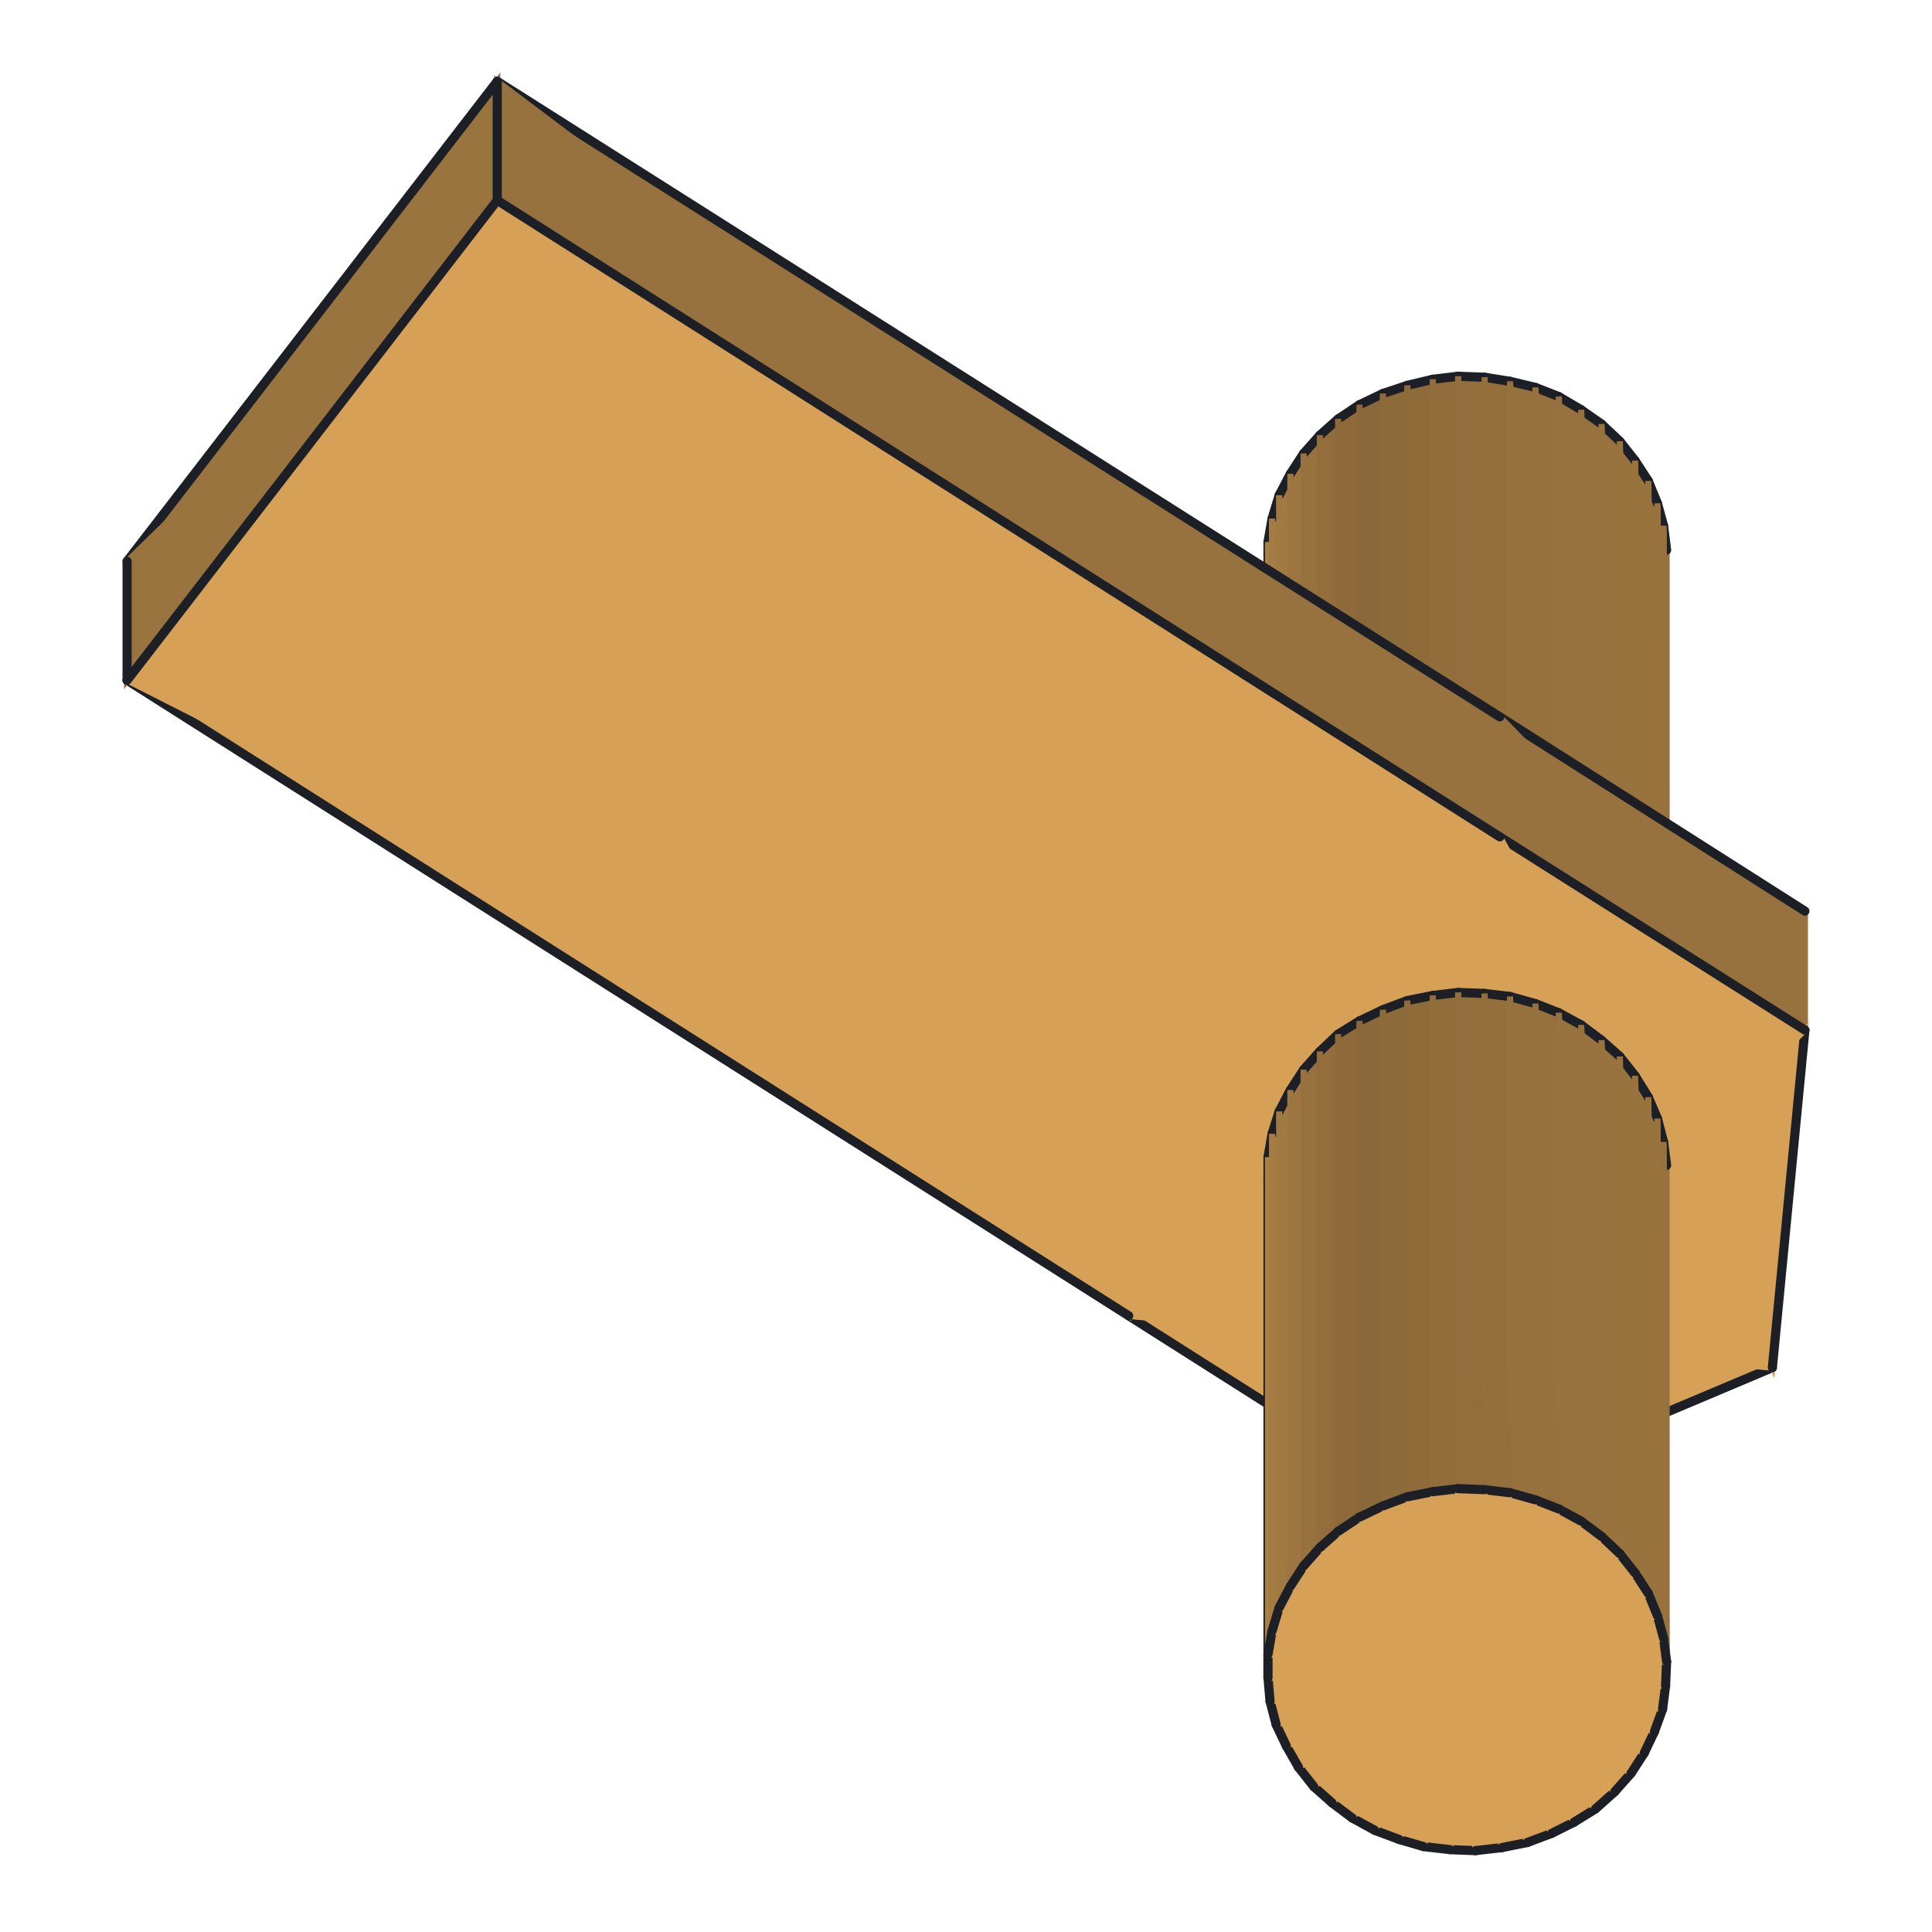
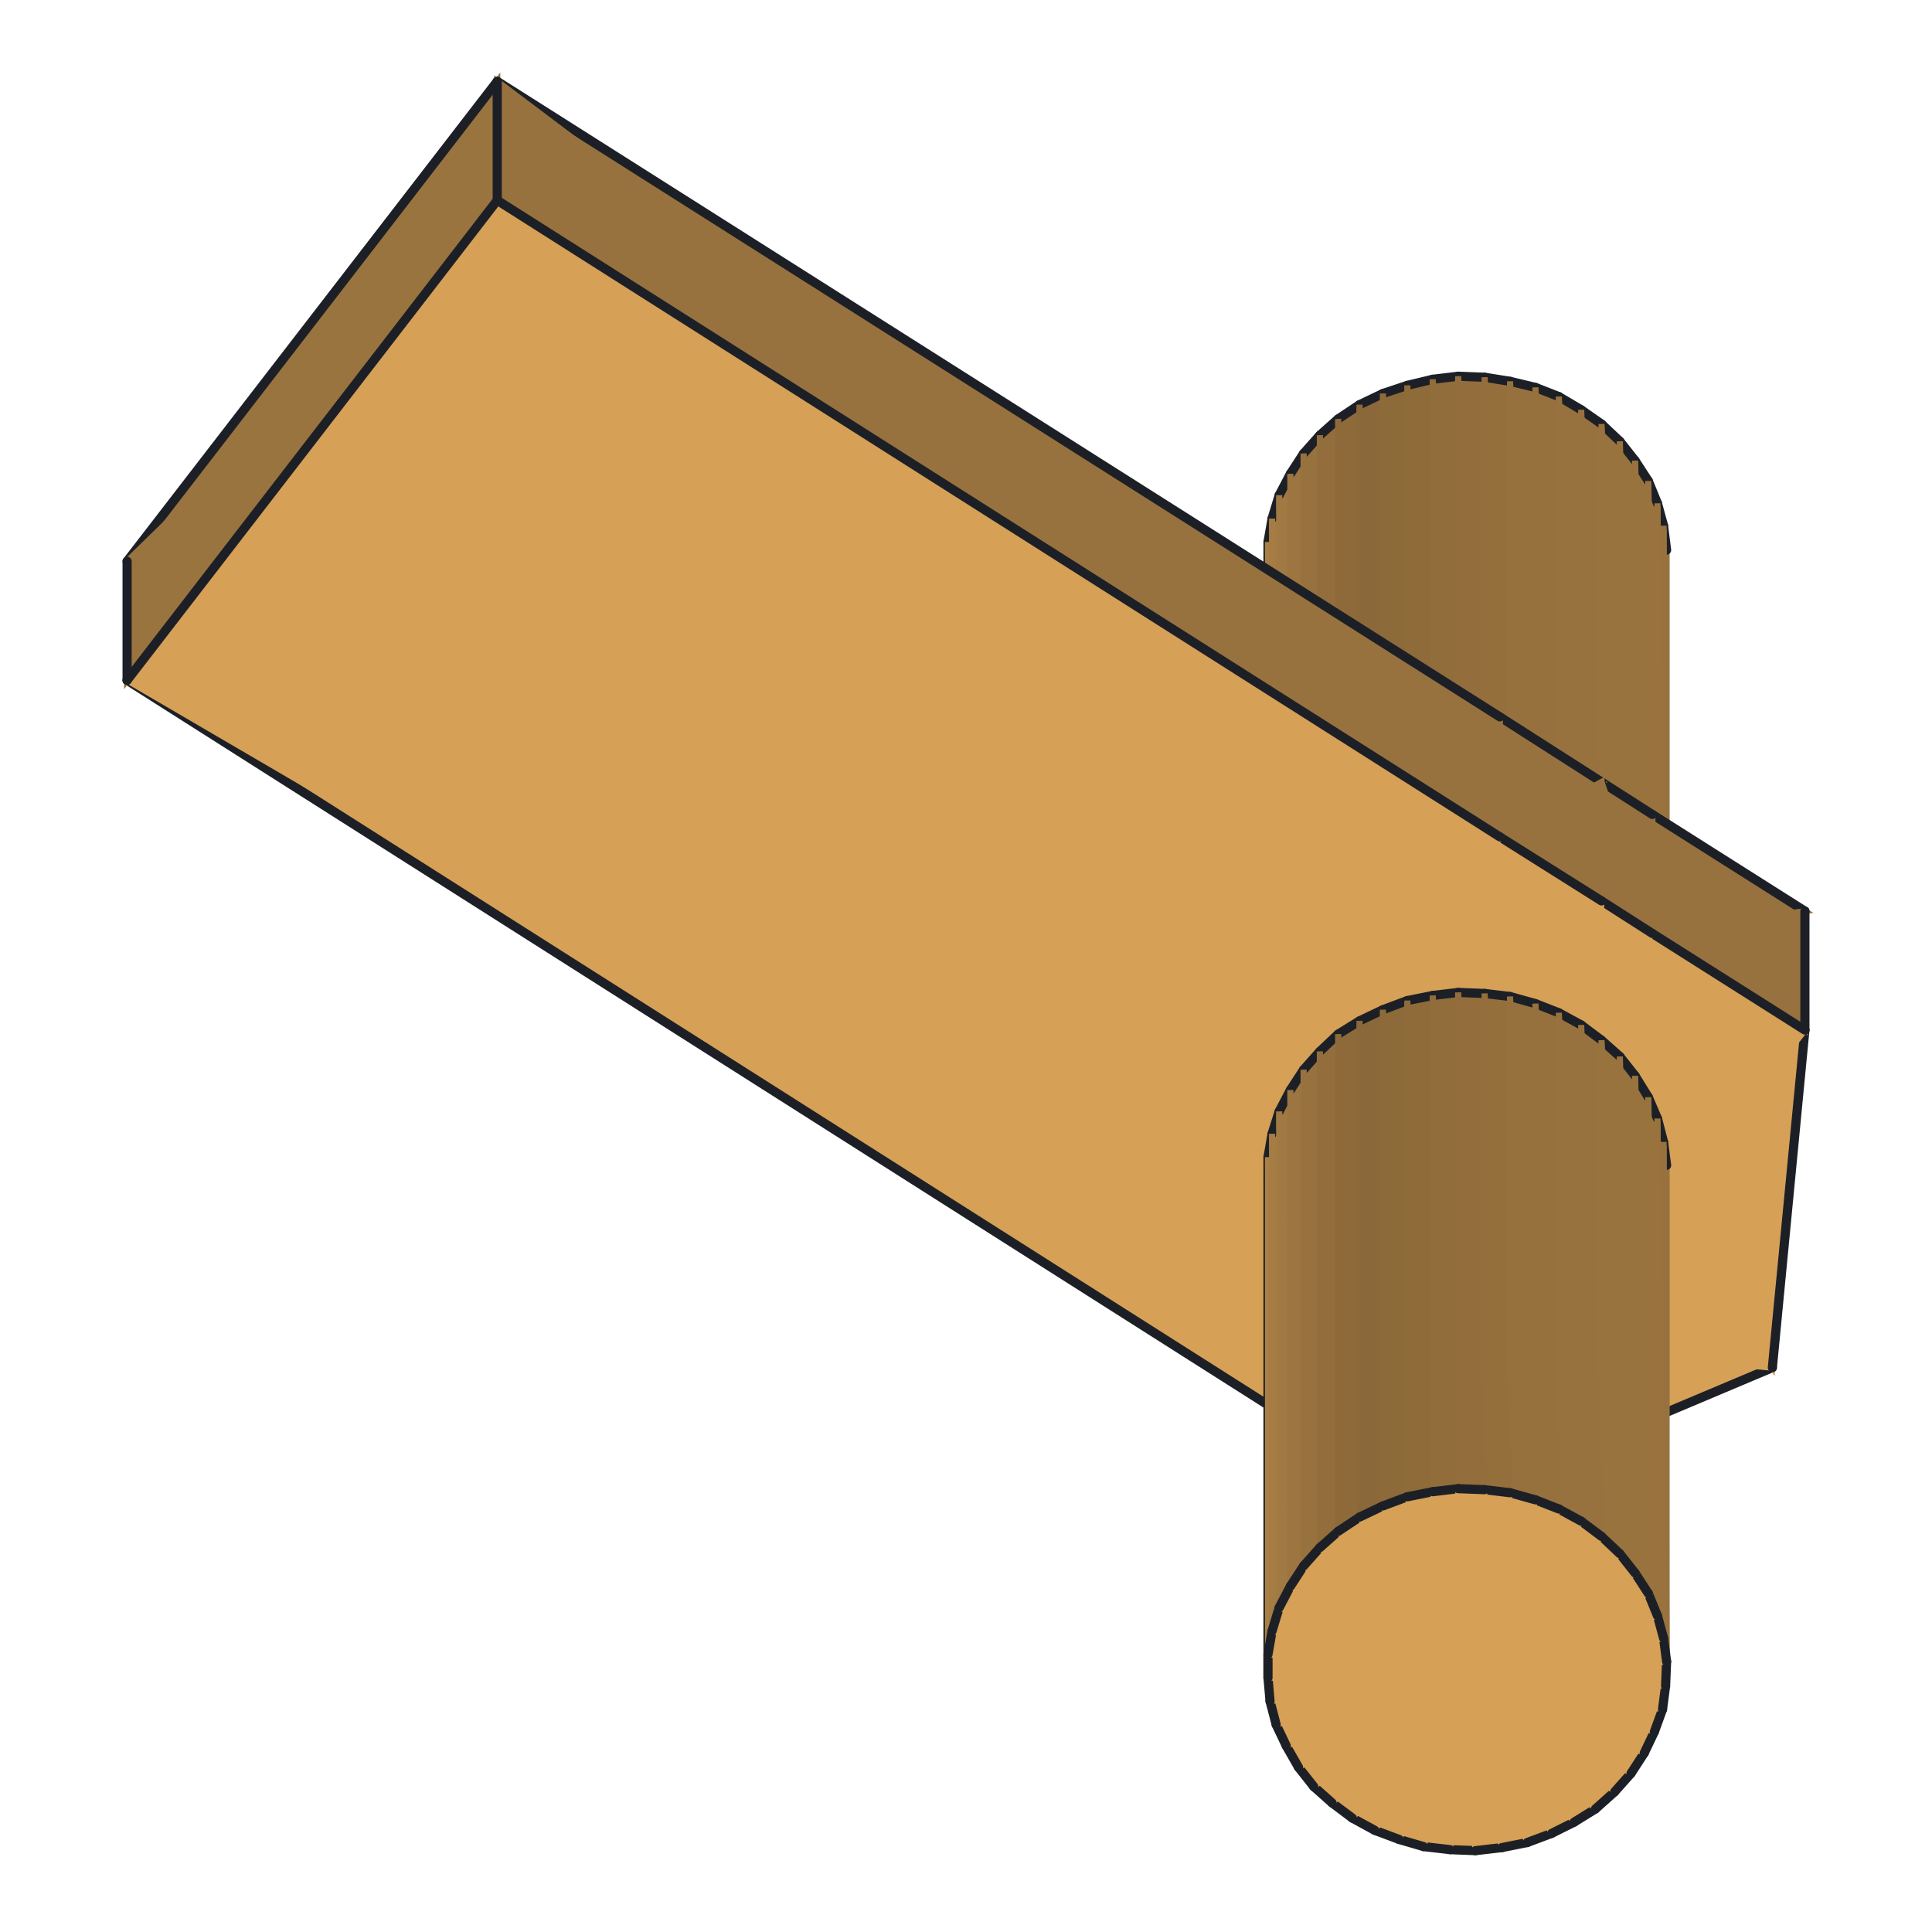
<svg xmlns="http://www.w3.org/2000/svg" viewBox="0 0 190 190" width="190" height="190">
  <polygon points="124.7,55.6 124.7,102.1 124.7,53.3" fill="#ac8146" stroke="#ac8146" stroke-width="0.6" />
  <line x1="124.7" y1="55.6" x2="124.7" y2="53.3" stroke="#1c2026" stroke-width="0.9" stroke-linecap="round" />
  <polygon points="163.9,54.1 163.6,51.7 163.9,102.9" fill="#98723e" stroke="#98723e" stroke-width="0.6" />
  <line x1="163.9" y1="54.1" x2="163.6" y2="51.7" stroke="#1c2026" stroke-width="0.9" stroke-linecap="round" />
  <polygon points="124.7,53.3 125.1,99.8 125.1,51.0" fill="#a97f45" stroke="#a97f45" stroke-width="0.6" />
  <line x1="124.7" y1="53.3" x2="125.1" y2="51.0" stroke="#1c2026" stroke-width="0.9" stroke-linecap="round" />
  <polygon points="163.6,51.7 163.0,49.5 163.6,100.6" fill="#99723e" stroke="#99723e" stroke-width="0.6" />
  <line x1="163.6" y1="51.7" x2="163.0" y2="49.5" stroke="#1c2026" stroke-width="0.9" stroke-linecap="round" />
  <polygon points="125.1,51.0 125.8,97.6 125.8,48.7" fill="#a57c43" stroke="#a57c43" stroke-width="0.6" />
  <line x1="125.1" y1="51.0" x2="125.8" y2="48.7" stroke="#1c2026" stroke-width="0.9" stroke-linecap="round" />
  <polygon points="163.0,49.5 162.1,47.3 163.0,98.3" fill="#99733e" stroke="#99733e" stroke-width="0.6" />
  <line x1="163.0" y1="49.5" x2="162.1" y2="47.3" stroke="#1c2026" stroke-width="0.9" stroke-linecap="round" />
  <polygon points="125.8,48.7 126.9,95.4 126.9,46.6" fill="#a17942" stroke="#a17942" stroke-width="0.6" />
  <line x1="125.8" y1="48.7" x2="126.9" y2="46.6" stroke="#1c2026" stroke-width="0.9" stroke-linecap="round" />
  <polygon points="162.1,47.3 160.8,45.3 162.1,96.1" fill="#99733e" stroke="#99733e" stroke-width="0.6" />
  <line x1="162.1" y1="47.3" x2="160.8" y2="45.3" stroke="#1c2026" stroke-width="0.9" stroke-linecap="round" />
  <polygon points="126.9,46.6 128.2,93.5 128.2,44.6" fill="#9d7540" stroke="#9d7540" stroke-width="0.6" />
  <line x1="126.9" y1="46.6" x2="128.2" y2="44.6" stroke="#1c2026" stroke-width="0.9" stroke-linecap="round" />
  <polygon points="160.8,45.3 159.3,43.4 160.8,94.1" fill="#99733e" stroke="#99733e" stroke-width="0.6" />
  <line x1="160.8" y1="45.3" x2="159.3" y2="43.4" stroke="#1c2026" stroke-width="0.9" stroke-linecap="round" />
  <polygon points="128.2,44.6 129.8,91.6 129.8,42.8" fill="#98723e" stroke="#98723e" stroke-width="0.6" />
  <line x1="128.2" y1="44.6" x2="129.8" y2="42.8" stroke="#1c2026" stroke-width="0.9" stroke-linecap="round" />
  <polygon points="159.3,43.4 157.5,41.7 159.3,92.2" fill="#99733e" stroke="#99733e" stroke-width="0.6" />
  <line x1="159.3" y1="43.4" x2="157.5" y2="41.7" stroke="#1c2026" stroke-width="0.9" stroke-linecap="round" />
  <polygon points="129.8,42.8 131.6,90.0 131.6,41.2" fill="#936e3c" stroke="#936e3c" stroke-width="0.6" />
  <line x1="129.8" y1="42.8" x2="131.6" y2="41.2" stroke="#1c2026" stroke-width="0.9" stroke-linecap="round" />
  <polygon points="157.5,41.7 155.5,40.3 157.5,90.5" fill="#98723e" stroke="#98723e" stroke-width="0.6" />
  <line x1="157.5" y1="41.7" x2="155.5" y2="40.3" stroke="#1c2026" stroke-width="0.9" stroke-linecap="round" />
  <polygon points="133.7,39.8 131.6,41.2 133.7,88.7" fill="#8e6a3a" stroke="#8e6a3a" stroke-width="0.6" />
  <line x1="131.6" y1="41.2" x2="133.7" y2="39.8" stroke="#1c2026" stroke-width="0.9" stroke-linecap="round" />
  <polygon points="155.5,40.3 153.3,39.0 155.5,89.1" fill="#98723e" stroke="#98723e" stroke-width="0.6" />
  <line x1="155.5" y1="40.3" x2="153.3" y2="39.0" stroke="#1c2026" stroke-width="0.9" stroke-linecap="round" />
  <polygon points="133.7,39.8 136.0,87.5 136.0,38.7" fill="#8b6839" stroke="#8b6839" stroke-width="0.6" />
  <line x1="133.7" y1="39.8" x2="136.0" y2="38.7" stroke="#1c2026" stroke-width="0.9" stroke-linecap="round" />
  <polygon points="153.3,39.0 151.0,38.1 153.3,87.9" fill="#97713d" stroke="#97713d" stroke-width="0.6" />
  <line x1="153.3" y1="39.0" x2="151.0" y2="38.1" stroke="#1c2026" stroke-width="0.9" stroke-linecap="round" />
  <polygon points="136.0,38.7 138.4,86.7 138.4,37.9" fill="#8d6a3a" stroke="#8d6a3a" stroke-width="0.6" />
  <line x1="136.0" y1="38.7" x2="138.4" y2="37.9" stroke="#1c2026" stroke-width="0.9" stroke-linecap="round" />
  <polygon points="151.0,38.1 148.5,37.5 151.0,86.9" fill="#96703d" stroke="#96703d" stroke-width="0.6" />
  <line x1="151.0" y1="38.1" x2="148.5" y2="37.5" stroke="#1c2026" stroke-width="0.9" stroke-linecap="round" />
  <polygon points="138.4,37.9 140.9,86.1 140.9,37.3" fill="#8f6b3a" stroke="#8f6b3a" stroke-width="0.6" />
  <line x1="138.4" y1="37.9" x2="140.9" y2="37.3" stroke="#1c2026" stroke-width="0.9" stroke-linecap="round" />
  <polygon points="148.5,37.5 146.0,37.1 148.5,86.3" fill="#946f3c" stroke="#946f3c" stroke-width="0.6" />
  <line x1="146.0" y1="37.1" x2="148.5" y2="37.5" stroke="#1c2026" stroke-width="0.9" stroke-linecap="round" />
  <polygon points="143.4,37.0 140.9,37.3 143.4,85.9" fill="#916d3b" stroke="#916d3b" stroke-width="0.6" />
  <line x1="140.9" y1="37.3" x2="143.4" y2="37.0" stroke="#1c2026" stroke-width="0.9" stroke-linecap="round" />
  <polygon points="143.4,37.0 146.0,85.9 146.0,37.1" fill="#936e3c" stroke="#936e3c" stroke-width="0.6" />
  <line x1="143.4" y1="37.0" x2="146.0" y2="37.1" stroke="#1c2026" stroke-width="0.9" stroke-linecap="round" />
  <polygon points="124.7,55.6 124.7,104.4 124.7,102.1" fill="#ac8146" stroke="#ac8146" stroke-width="0.6" />
  <line x1="124.7" y1="55.6" x2="124.7" y2="104.4" stroke="#1c2026" stroke-width="0.9" stroke-linecap="round" />
  <polygon points="124.7,53.3 124.7,102.1 125.1,99.8" fill="#a97f45" stroke="#a97f45" stroke-width="0.6" />
  <polygon points="163.6,51.7 163.6,100.6 163.9,102.9" fill="#98723e" stroke="#98723e" stroke-width="0.6" />
  <polygon points="125.1,51.0 125.1,99.8 125.8,97.6" fill="#a57c43" stroke="#a57c43" stroke-width="0.6" />
  <polygon points="163.0,49.5 163.0,98.3 163.6,100.6" fill="#99723e" stroke="#99723e" stroke-width="0.6" />
  <polygon points="125.8,48.7 125.8,97.6 126.9,95.4" fill="#a17942" stroke="#a17942" stroke-width="0.6" />
  <polygon points="163.0,98.3 162.1,47.3 162.1,96.1" fill="#99733e" stroke="#99733e" stroke-width="0.6" />
  <polygon points="126.9,46.6 126.9,95.4 128.2,93.5" fill="#9d7540" stroke="#9d7540" stroke-width="0.6" />
  <polygon points="160.8,45.3 160.8,94.1 162.1,96.1" fill="#99733e" stroke="#99733e" stroke-width="0.6" />
  <polygon points="128.2,44.6 128.2,93.5 129.8,91.6" fill="#98723e" stroke="#98723e" stroke-width="0.6" />
  <polygon points="159.3,43.4 159.3,92.2 160.8,94.1" fill="#99733e" stroke="#99733e" stroke-width="0.6" />
  <polygon points="129.8,42.8 129.8,91.6 131.6,90.0" fill="#936e3c" stroke="#936e3c" stroke-width="0.6" />
  <polygon points="157.5,41.7 157.5,90.5 159.3,92.2" fill="#99733e" stroke="#99733e" stroke-width="0.6" />
  <polygon points="131.6,41.2 131.6,90.0 133.7,88.7" fill="#8e6a3a" stroke="#8e6a3a" stroke-width="0.6" />
  <polygon points="157.5,90.5 155.5,40.3 155.5,89.1" fill="#98723e" stroke="#98723e" stroke-width="0.6" />
  <polygon points="133.7,39.8 133.7,88.7 136.0,87.5" fill="#8b6839" stroke="#8b6839" stroke-width="0.6" />
  <polygon points="153.3,39.0 153.3,87.9 155.5,89.1" fill="#98723e" stroke="#98723e" stroke-width="0.6" />
  <polygon points="136.0,38.7 136.0,87.5 138.4,86.7" fill="#8d6a3a" stroke="#8d6a3a" stroke-width="0.6" />
  <polygon points="151.0,38.1 151.0,86.9 153.3,87.9" fill="#97713d" stroke="#97713d" stroke-width="0.6" />
  <polygon points="138.4,37.9 138.4,86.7 140.9,86.1" fill="#8f6b3a" stroke="#8f6b3a" stroke-width="0.6" />
  <polygon points="148.5,37.5 148.5,86.3 151.0,86.9" fill="#96703d" stroke="#96703d" stroke-width="0.6" />
  <polygon points="140.9,37.3 140.9,86.1 143.4,85.9" fill="#916d3b" stroke="#916d3b" stroke-width="0.6" />
  <polygon points="146.0,37.1 146.0,85.9 148.5,86.3" fill="#946f3c" stroke="#946f3c" stroke-width="0.6" />
  <polygon points="143.4,37.0 143.4,85.9 146.0,85.9" fill="#936e3c" stroke="#936e3c" stroke-width="0.6" />
+   <polygon points="141.1,148.5 137.6,132.1 126.0,139.0" fill="#d6a057" stroke="#d6a057" stroke-width="0.6" />
+   <line x1="141.1" y1="148.5" x2="126.0" y2="139.0" stroke="#1c2026" stroke-width="0.9" stroke-linecap="round" />
  <polygon points="141.1,148.5 174.3,134.5 150.2,132.4" fill="#d6a057" stroke="#d6a057" stroke-width="0.6" />
  <line x1="141.1" y1="148.5" x2="174.3" y2="134.5" stroke="#1c2026" stroke-width="0.9" stroke-linecap="round" />
  <polygon points="141.1,148.5 145.1,133.2 142.6,133.1" fill="#d6a057" stroke="#d6a057" stroke-width="0.6" />
  <polygon points="141.1,148.5 147.7,132.9 145.1,133.2" fill="#d6a057" stroke="#d6a057" stroke-width="0.6" />
  <polygon points="141.1,148.5 142.6,133.1 140.0,132.8" fill="#d6a057" stroke="#d6a057" stroke-width="0.6" />
  <polygon points="141.1,148.5 150.2,132.4 147.7,132.9" fill="#d6a057" stroke="#d6a057" stroke-width="0.6" />
  <polygon points="141.1,148.5 140.0,132.8 137.6,132.1" fill="#d6a057" stroke="#d6a057" stroke-width="0.6" />
-   <polygon points="141.1,148.5 137.6,132.1 111.0,129.4" fill="#d6a057" stroke="#d6a057" stroke-width="0.6" />
-   <line x1="141.1" y1="148.5" x2="111.0" y2="129.4" stroke="#1c2026" stroke-width="0.9" stroke-linecap="round" />
+   <polygon points="137.6,132.1 135.2,131.2 126.0,139.0" fill="#d6a057" stroke="#d6a057" stroke-width="0.6" />
+   <polygon points="135.2,131.2 133.0,130.0 126.0,139.0" fill="#d6a057" stroke="#d6a057" stroke-width="0.6" />
+   <polygon points="126.0,139.0 133.0,130.0 120.0,129.7" fill="#d6a057" stroke="#d6a057" stroke-width="0.6" />
  <polygon points="174.3,134.5 152.6,131.5 150.2,132.4" fill="#d6a057" stroke="#d6a057" stroke-width="0.6" />
  <polygon points="174.3,134.5 154.8,130.4 152.6,131.5" fill="#d6a057" stroke="#d6a057" stroke-width="0.6" />
  <polygon points="174.3,134.5 156.9,129.0 154.8,130.4" fill="#d6a057" stroke="#d6a057" stroke-width="0.6" />
-   <polygon points="137.6,132.1 135.2,131.2 111.0,129.4" fill="#d6a057" stroke="#d6a057" stroke-width="0.6" />
-   <polygon points="177.5,89.6 147.5,70.5 177.5,101.3" fill="#98723e" stroke="#98723e" stroke-width="0.6" />
-   <line x1="177.5" y1="89.6" x2="147.5" y2="70.5" stroke="#1c2026" stroke-width="0.9" stroke-linecap="round" />
+   <polygon points="177.5,89.6 162.5,80.1 162.5,91.8" fill="#98723e" stroke="#98723e" stroke-width="0.6" />
+   <line x1="177.5" y1="89.6" x2="162.5" y2="80.1" stroke="#1c2026" stroke-width="0.9" stroke-linecap="round" />
  <polygon points="174.3,134.5 158.8,127.4 156.9,129.0" fill="#d6a057" stroke="#d6a057" stroke-width="0.6" />
-   <polygon points="135.2,131.2 133.0,130.0 120.0,129.7" fill="#d6a057" stroke="#d6a057" stroke-width="0.6" />
-   <polygon points="135.2,131.2 120.0,129.7 111.0,129.4" fill="#d6a057" stroke="#d6a057" stroke-width="0.6" />
  <polygon points="120.0,129.7 133.0,130.0 131.0,128.5" fill="#d6a057" stroke="#d6a057" stroke-width="0.6" />
  <polygon points="174.3,134.5 160.4,125.6 158.8,127.4" fill="#d6a057" stroke="#d6a057" stroke-width="0.6" />
  <polygon points="120.0,129.7 131.0,128.5 129.2,126.8" fill="#d6a057" stroke="#d6a057" stroke-width="0.6" />
  <polygon points="174.3,134.5 161.7,123.6 160.4,125.6" fill="#d6a057" stroke="#d6a057" stroke-width="0.6" />
  <polygon points="120.0,129.7 129.2,126.8 127.7,124.9" fill="#d6a057" stroke="#d6a057" stroke-width="0.6" />
+   <polygon points="162.5,80.1 157.5,76.9 162.5,91.8" fill="#98723e" stroke="#98723e" stroke-width="0.6" />
+   <line x1="162.5" y1="80.1" x2="157.5" y2="76.9" stroke="#1c2026" stroke-width="0.9" stroke-linecap="round" />
  <polygon points="174.3,134.5 162.7,121.5 161.7,123.6" fill="#d6a057" stroke="#d6a057" stroke-width="0.6" />
-   <polygon points="111.0,129.4 120.0,129.7 112.2,117.5" fill="#d6a057" stroke="#d6a057" stroke-width="0.6" />
  <polygon points="174.3,134.5 163.5,119.2 162.7,121.5" fill="#d6a057" stroke="#d6a057" stroke-width="0.6" />
-   <polygon points="120.0,129.7 127.7,124.9 112.2,117.5" fill="#d6a057" stroke="#d6a057" stroke-width="0.6" />
-   <polygon points="174.3,134.5 163.8,116.9 163.5,119.2" fill="#d6a057" stroke="#d6a057" stroke-width="0.6" />
-   <polygon points="174.3,134.5 163.9,114.6 163.8,116.9" fill="#d6a057" stroke="#d6a057" stroke-width="0.6" />
-   <polygon points="112.2,117.5 127.7,124.9 126.5,122.9" fill="#d6a057" stroke="#d6a057" stroke-width="0.6" />
-   <polygon points="112.2,117.5 126.5,122.9 125.5,120.7" fill="#d6a057" stroke="#d6a057" stroke-width="0.6" />
-   <polygon points="125.5,120.7 124.9,118.5 112.2,117.5" fill="#d6a057" stroke="#d6a057" stroke-width="0.6" />
-   <polygon points="124.9,118.5 124.7,116.2 112.2,117.5" fill="#d6a057" stroke="#d6a057" stroke-width="0.6" />
-   <polygon points="174.3,134.5 177.5,101.3 163.9,114.6" fill="#d6a057" stroke="#d6a057" stroke-width="0.6" />
+   <polygon points="147.5,70.5 147.5,82.3 157.5,76.9" fill="#98723e" stroke="#98723e" stroke-width="0.6" />
+   <line x1="157.5" y1="76.9" x2="147.5" y2="70.5" stroke="#1c2026" stroke-width="0.9" stroke-linecap="round" />
+   <polygon points="174.3,134.5 177.5,101.3 163.5,119.2" fill="#d6a057" stroke="#d6a057" stroke-width="0.6" />
  <line x1="174.3" y1="134.5" x2="177.5" y2="101.3" stroke="#1c2026" stroke-width="0.9" stroke-linecap="round" />
-   <polygon points="124.7,116.2 124.7,113.8 112.2,117.5" fill="#d6a057" stroke="#d6a057" stroke-width="0.6" />
+   <polygon points="177.5,89.6 162.5,91.8 177.5,101.3" fill="#98723e" stroke="#98723e" stroke-width="0.6" />
+   <line x1="177.5" y1="89.6" x2="177.5" y2="101.3" stroke="#1c2026" stroke-width="0.9" stroke-linecap="round" />
+   <polygon points="163.5,119.2 177.5,101.3 163.8,116.9" fill="#d6a057" stroke="#d6a057" stroke-width="0.6" />
+   <polygon points="12.5,66.9 126.0,139.0 120.0,129.7" fill="#d6a057" stroke="#d6a057" stroke-width="0.6" />
+   <line x1="126.0" y1="139.0" x2="12.5" y2="66.9" stroke="#1c2026" stroke-width="0.9" stroke-linecap="round" />
+   <polygon points="163.8,116.9 177.5,101.3 163.9,114.6" fill="#d6a057" stroke="#d6a057" stroke-width="0.6" />
  <polygon points="163.9,114.6 177.5,101.3 163.6,112.3" fill="#d6a057" stroke="#d6a057" stroke-width="0.6" />
  <polygon points="163.6,112.3 177.5,101.3 163.0,110.0" fill="#d6a057" stroke="#d6a057" stroke-width="0.6" />
-   <polygon points="177.5,101.3 147.5,70.5 147.5,82.3" fill="#98723e" stroke="#98723e" stroke-width="0.6" />
+   <polygon points="162.5,91.8 157.5,76.9 157.5,88.6" fill="#98723e" stroke="#98723e" stroke-width="0.6" />
  <polygon points="163.0,110.0 177.5,101.3 162.1,107.9" fill="#d6a057" stroke="#d6a057" stroke-width="0.6" />
-   <polygon points="162.1,107.9 177.5,101.3 160.8,105.8" fill="#d6a057" stroke="#d6a057" stroke-width="0.6" />
-   <polygon points="12.5,66.9 111.0,129.4 112.2,117.5" fill="#d6a057" stroke="#d6a057" stroke-width="0.6" />
-   <line x1="111.0" y1="129.4" x2="12.5" y2="66.9" stroke="#1c2026" stroke-width="0.9" stroke-linecap="round" />
-   <polygon points="160.8,105.8 177.5,101.3 159.3,103.9" fill="#d6a057" stroke="#d6a057" stroke-width="0.6" />
-   <polygon points="159.3,103.9 177.5,101.3 157.5,102.3" fill="#d6a057" stroke="#d6a057" stroke-width="0.6" />
-   <polygon points="157.5,102.3 177.5,101.3 155.5,100.8" fill="#d6a057" stroke="#d6a057" stroke-width="0.6" />
+   <polygon points="177.5,101.3 160.8,105.8 162.1,107.9" fill="#d6a057" stroke="#d6a057" stroke-width="0.6" />
+   <polygon points="147.5,82.3 157.5,88.6 157.5,76.9" fill="#98723e" stroke="#98723e" stroke-width="0.6" />
+   <polygon points="177.5,101.3 159.3,103.9 160.8,105.8" fill="#d6a057" stroke="#d6a057" stroke-width="0.6" />
+   <polygon points="177.5,101.3 157.5,102.3 159.3,103.9" fill="#d6a057" stroke="#d6a057" stroke-width="0.6" />
+   <polygon points="177.5,101.3 155.5,100.8 157.5,102.3" fill="#d6a057" stroke="#d6a057" stroke-width="0.6" />
  <polygon points="177.5,101.3 156.8,99.2 155.5,100.8" fill="#d6a057" stroke="#d6a057" stroke-width="0.6" />
+   <polygon points="177.5,101.3 162.5,91.8 156.8,99.2" fill="#d6a057" stroke="#d6a057" stroke-width="0.6" />
+   <line x1="177.5" y1="101.3" x2="162.5" y2="91.8" stroke="#1c2026" stroke-width="0.9" stroke-linecap="round" />
  <polygon points="48.9,8.0 147.5,82.3 147.5,70.5" fill="#98723e" stroke="#98723e" stroke-width="0.6" />
  <line x1="147.5" y1="70.5" x2="48.9" y2="8.0" stroke="#1c2026" stroke-width="0.9" stroke-linecap="round" />
-   <polygon points="177.5,101.3 147.5,82.3 156.8,99.2" fill="#d6a057" stroke="#d6a057" stroke-width="0.6" />
-   <line x1="177.5" y1="101.3" x2="147.5" y2="82.3" stroke="#1c2026" stroke-width="0.9" stroke-linecap="round" />
  <polygon points="155.5,100.8 147.5,82.3 153.3,99.6" fill="#d6a057" stroke="#d6a057" stroke-width="0.6" />
  <polygon points="155.5,100.8 156.8,99.2 147.5,82.3" fill="#d6a057" stroke="#d6a057" stroke-width="0.6" />
  <polygon points="153.3,99.6 147.5,82.3 151.0,98.7" fill="#d6a057" stroke="#d6a057" stroke-width="0.6" />
+   <polygon points="156.8,99.2 162.5,91.8 157.5,88.6" fill="#d6a057" stroke="#d6a057" stroke-width="0.6" />
+   <line x1="162.5" y1="91.8" x2="157.5" y2="88.6" stroke="#1c2026" stroke-width="0.9" stroke-linecap="round" />
  <polygon points="151.0,98.7 147.5,82.3 148.5,98.0" fill="#d6a057" stroke="#d6a057" stroke-width="0.6" />
  <polygon points="140.9,97.9 147.5,82.3 138.4,98.4" fill="#d6a057" stroke="#d6a057" stroke-width="0.6" />
  <polygon points="146.0,97.7 148.5,98.0 147.5,82.3" fill="#d6a057" stroke="#d6a057" stroke-width="0.6" />
  <polygon points="140.9,97.9 143.4,97.6 147.5,82.3" fill="#d6a057" stroke="#d6a057" stroke-width="0.6" />
  <polygon points="146.0,97.7 147.5,82.3 143.4,97.6" fill="#d6a057" stroke="#d6a057" stroke-width="0.6" />
-   <polygon points="48.9,19.7 112.2,117.5 124.7,113.8" fill="#d6a057" stroke="#d6a057" stroke-width="0.6" />
+   <polygon points="120.0,129.7 127.7,124.9 48.9,19.7" fill="#d6a057" stroke="#d6a057" stroke-width="0.6" />
+   <polygon points="157.5,88.6 147.5,82.3 156.8,99.2" fill="#d6a057" stroke="#d6a057" stroke-width="0.6" />
+   <line x1="157.5" y1="88.6" x2="147.5" y2="82.3" stroke="#1c2026" stroke-width="0.9" stroke-linecap="round" />
+   <polygon points="48.9,19.7 127.7,124.9 126.5,122.9" fill="#d6a057" stroke="#d6a057" stroke-width="0.6" />
+   <polygon points="48.9,19.7 126.5,122.9 125.5,120.7" fill="#d6a057" stroke="#d6a057" stroke-width="0.6" />
+   <polygon points="125.5,120.7 124.9,118.5 48.9,19.7" fill="#d6a057" stroke="#d6a057" stroke-width="0.6" />
+   <polygon points="124.9,118.5 124.7,116.2 48.9,19.7" fill="#d6a057" stroke="#d6a057" stroke-width="0.6" />
+   <polygon points="124.7,116.2 124.7,113.8 48.9,19.7" fill="#d6a057" stroke="#d6a057" stroke-width="0.6" />
  <polygon points="48.9,19.7 124.7,113.8 125.1,111.5" fill="#d6a057" stroke="#d6a057" stroke-width="0.6" />
  <polygon points="48.9,19.7 125.1,111.5 125.8,109.3" fill="#d6a057" stroke="#d6a057" stroke-width="0.6" />
  <polygon points="48.9,19.7 125.8,109.3 126.9,107.2" fill="#d6a057" stroke="#d6a057" stroke-width="0.6" />
  <polygon points="48.9,19.7 126.9,107.2 128.2,105.2" fill="#d6a057" stroke="#d6a057" stroke-width="0.6" />
  <polygon points="48.9,19.7 128.2,105.2 129.8,103.4" fill="#d6a057" stroke="#d6a057" stroke-width="0.6" />
  <polygon points="48.9,19.7 129.8,103.4 131.6,101.7" fill="#d6a057" stroke="#d6a057" stroke-width="0.6" />
  <polygon points="48.9,19.7 131.6,101.7 133.7,100.4" fill="#d6a057" stroke="#d6a057" stroke-width="0.6" />
  <polygon points="48.9,19.7 133.7,100.4 136.0,99.3" fill="#d6a057" stroke="#d6a057" stroke-width="0.6" />
  <polygon points="48.9,19.7 136.0,99.3 138.4,98.4" fill="#d6a057" stroke="#d6a057" stroke-width="0.6" />
+   <polygon points="12.5,66.9 120.0,129.7 48.9,19.7" fill="#d6a057" stroke="#d6a057" stroke-width="0.6" />
  <polygon points="12.5,55.2 48.9,19.7 48.9,8.0" fill="#9a743f" stroke="#9a743f" stroke-width="0.6" />
  <line x1="12.5" y1="55.2" x2="48.9" y2="8.0" stroke="#1c2026" stroke-width="0.9" stroke-linecap="round" />
  <polygon points="12.5,55.2 12.5,66.9 48.9,19.7" fill="#9a743f" stroke="#9a743f" stroke-width="0.6" />
  <line x1="12.5" y1="55.2" x2="12.5" y2="66.9" stroke="#1c2026" stroke-width="0.9" stroke-linecap="round" />
-   <polygon points="12.5,66.9 112.2,117.5 48.9,19.7" fill="#d6a057" stroke="#d6a057" stroke-width="0.6" />
  <line x1="12.5" y1="66.9" x2="48.9" y2="19.7" stroke="#1c2026" stroke-width="0.9" stroke-linecap="round" />
  <polygon points="48.9,19.7 138.4,98.4 147.5,82.3" fill="#d6a057" stroke="#d6a057" stroke-width="0.6" />
  <polygon points="48.9,8.0 48.9,19.7 147.5,82.3" fill="#98723e" stroke="#98723e" stroke-width="0.6" />
  <line x1="147.5" y1="82.3" x2="48.9" y2="19.7" stroke="#1c2026" stroke-width="0.9" stroke-linecap="round" />
  <line x1="48.9" y1="8.0" x2="48.9" y2="19.7" stroke="#1c2026" stroke-width="0.9" stroke-linecap="round" />
  <polygon points="124.7,162.7 124.7,113.8 124.7,116.2" fill="#ac8146" stroke="#ac8146" stroke-width="0.6" />
  <line x1="124.7" y1="116.2" x2="124.7" y2="113.8" stroke="#1c2026" stroke-width="0.9" stroke-linecap="round" />
  <polygon points="163.9,114.6 163.6,112.3 163.9,163.4" fill="#98723e" stroke="#98723e" stroke-width="0.6" />
  <line x1="163.9" y1="114.6" x2="163.6" y2="112.3" stroke="#1c2026" stroke-width="0.9" stroke-linecap="round" />
  <polygon points="125.1,160.4 125.1,111.5 124.7,113.8" fill="#a97f45" stroke="#a97f45" stroke-width="0.6" />
  <line x1="124.7" y1="113.8" x2="125.1" y2="111.5" stroke="#1c2026" stroke-width="0.9" stroke-linecap="round" />
  <polygon points="163.6,112.3 163.0,110.0 163.6,161.1" fill="#99723e" stroke="#99723e" stroke-width="0.6" />
  <line x1="163.6" y1="112.3" x2="163.0" y2="110.0" stroke="#1c2026" stroke-width="0.9" stroke-linecap="round" />
  <polygon points="125.8,158.1 125.8,109.3 125.1,111.5" fill="#a57c43" stroke="#a57c43" stroke-width="0.6" />
  <line x1="125.1" y1="111.5" x2="125.8" y2="109.3" stroke="#1c2026" stroke-width="0.9" stroke-linecap="round" />
  <polygon points="163.0,110.0 162.1,107.9 163.0,158.9" fill="#99733e" stroke="#99733e" stroke-width="0.6" />
  <line x1="163.0" y1="110.0" x2="162.1" y2="107.9" stroke="#1c2026" stroke-width="0.9" stroke-linecap="round" />
  <polygon points="126.9,156.0 126.9,107.2 125.8,109.3" fill="#a17942" stroke="#a17942" stroke-width="0.6" />
  <line x1="125.8" y1="109.3" x2="126.9" y2="107.2" stroke="#1c2026" stroke-width="0.9" stroke-linecap="round" />
  <polygon points="162.1,107.9 160.8,105.8 162.1,156.7" fill="#99733e" stroke="#99733e" stroke-width="0.6" />
  <line x1="162.1" y1="107.9" x2="160.8" y2="105.8" stroke="#1c2026" stroke-width="0.9" stroke-linecap="round" />
  <polygon points="128.2,154.0 128.2,105.2 126.9,107.2" fill="#9d7540" stroke="#9d7540" stroke-width="0.6" />
  <line x1="126.9" y1="107.2" x2="128.2" y2="105.2" stroke="#1c2026" stroke-width="0.9" stroke-linecap="round" />
  <polygon points="160.8,105.8 159.3,103.9 160.8,154.7" fill="#99733e" stroke="#99733e" stroke-width="0.6" />
  <line x1="160.8" y1="105.8" x2="159.3" y2="103.9" stroke="#1c2026" stroke-width="0.9" stroke-linecap="round" />
  <polygon points="129.8,152.2 129.8,103.4 128.2,105.2" fill="#98723e" stroke="#98723e" stroke-width="0.6" />
  <line x1="128.2" y1="105.2" x2="129.8" y2="103.4" stroke="#1c2026" stroke-width="0.9" stroke-linecap="round" />
  <polygon points="159.3,103.9 157.5,102.3 159.3,152.8" fill="#99733e" stroke="#99733e" stroke-width="0.6" />
  <line x1="159.3" y1="103.9" x2="157.5" y2="102.3" stroke="#1c2026" stroke-width="0.9" stroke-linecap="round" />
  <polygon points="131.6,150.6 131.6,101.7 129.8,103.4" fill="#936e3c" stroke="#936e3c" stroke-width="0.6" />
  <line x1="129.8" y1="103.4" x2="131.6" y2="101.7" stroke="#1c2026" stroke-width="0.9" stroke-linecap="round" />
  <polygon points="157.5,102.3 155.5,100.8 157.5,151.1" fill="#98723e" stroke="#98723e" stroke-width="0.6" />
  <line x1="157.5" y1="102.3" x2="155.5" y2="100.8" stroke="#1c2026" stroke-width="0.9" stroke-linecap="round" />
  <polygon points="133.7,149.2 133.7,100.4 131.6,101.7" fill="#8e6a3a" stroke="#8e6a3a" stroke-width="0.6" />
  <line x1="131.6" y1="101.7" x2="133.7" y2="100.4" stroke="#1c2026" stroke-width="0.9" stroke-linecap="round" />
  <polygon points="155.5,149.6 155.5,100.8 153.3,99.6" fill="#98723e" stroke="#98723e" stroke-width="0.6" />
  <line x1="155.5" y1="100.8" x2="153.3" y2="99.6" stroke="#1c2026" stroke-width="0.9" stroke-linecap="round" />
  <polygon points="136.0,148.1 136.0,99.3 133.7,100.4" fill="#8b6839" stroke="#8b6839" stroke-width="0.6" />
  <line x1="133.7" y1="100.4" x2="136.0" y2="99.3" stroke="#1c2026" stroke-width="0.9" stroke-linecap="round" />
  <polygon points="153.3,148.4 153.3,99.6 151.0,98.7" fill="#97713d" stroke="#97713d" stroke-width="0.6" />
  <line x1="153.3" y1="99.6" x2="151.0" y2="98.7" stroke="#1c2026" stroke-width="0.9" stroke-linecap="round" />
  <polygon points="138.4,147.2 138.4,98.4 136.0,99.3" fill="#8d6a3a" stroke="#8d6a3a" stroke-width="0.6" />
  <line x1="136.0" y1="99.3" x2="138.4" y2="98.4" stroke="#1c2026" stroke-width="0.9" stroke-linecap="round" />
  <polygon points="151.0,147.5 151.0,98.7 148.5,98.0" fill="#96703d" stroke="#96703d" stroke-width="0.6" />
  <line x1="151.0" y1="98.7" x2="148.5" y2="98.0" stroke="#1c2026" stroke-width="0.9" stroke-linecap="round" />
  <polygon points="140.9,146.7 140.9,97.9 138.4,98.4" fill="#8f6b3a" stroke="#8f6b3a" stroke-width="0.6" />
  <line x1="138.4" y1="98.4" x2="140.9" y2="97.9" stroke="#1c2026" stroke-width="0.9" stroke-linecap="round" />
  <polygon points="148.5,146.8 148.5,98.0 146.0,97.7" fill="#946f3c" stroke="#946f3c" stroke-width="0.6" />
  <line x1="146.0" y1="97.7" x2="148.5" y2="98.0" stroke="#1c2026" stroke-width="0.9" stroke-linecap="round" />
  <polygon points="143.4,146.4 143.4,97.6 140.9,97.9" fill="#916d3b" stroke="#916d3b" stroke-width="0.6" />
  <line x1="140.9" y1="97.9" x2="143.4" y2="97.6" stroke="#1c2026" stroke-width="0.9" stroke-linecap="round" />
  <polygon points="146.0,146.5 146.0,97.7 143.4,97.6" fill="#936e3c" stroke="#936e3c" stroke-width="0.6" />
  <line x1="143.4" y1="97.6" x2="146.0" y2="97.7" stroke="#1c2026" stroke-width="0.9" stroke-linecap="round" />
  <polygon points="124.7,165.0 124.7,162.7 124.7,116.2" fill="#ac8146" stroke="#ac8146" stroke-width="0.6" />
  <line x1="124.7" y1="116.2" x2="124.7" y2="165.0" stroke="#1c2026" stroke-width="0.9" stroke-linecap="round" />
  <polygon points="124.7,162.7 125.1,160.4 124.7,113.8" fill="#a97f45" stroke="#a97f45" stroke-width="0.6" />
  <polygon points="163.6,112.3 163.6,161.1 163.9,163.4" fill="#98723e" stroke="#98723e" stroke-width="0.6" />
  <polygon points="125.1,160.4 125.8,158.1 125.1,111.5" fill="#a57c43" stroke="#a57c43" stroke-width="0.6" />
  <polygon points="163.0,110.0 163.0,158.9 163.6,161.1" fill="#99723e" stroke="#99723e" stroke-width="0.6" />
  <polygon points="125.8,158.1 126.9,156.0 125.8,109.3" fill="#a17942" stroke="#a17942" stroke-width="0.6" />
  <polygon points="163.0,158.9 162.1,107.9 162.1,156.7" fill="#99733e" stroke="#99733e" stroke-width="0.6" />
  <polygon points="126.9,156.0 128.2,154.0 126.9,107.2" fill="#9d7540" stroke="#9d7540" stroke-width="0.6" />
  <polygon points="160.8,105.8 160.8,154.7 162.1,156.7" fill="#99733e" stroke="#99733e" stroke-width="0.6" />
  <polygon points="128.2,154.0 129.8,152.2 128.2,105.2" fill="#98723e" stroke="#98723e" stroke-width="0.6" />
  <polygon points="159.3,103.9 159.3,152.8 160.8,154.7" fill="#99733e" stroke="#99733e" stroke-width="0.6" />
  <polygon points="129.8,152.2 131.6,150.6 129.8,103.4" fill="#936e3c" stroke="#936e3c" stroke-width="0.6" />
  <polygon points="157.5,102.3 157.5,151.1 159.3,152.8" fill="#99733e" stroke="#99733e" stroke-width="0.6" />
  <polygon points="133.7,149.2 131.6,101.7 131.6,150.6" fill="#8e6a3a" stroke="#8e6a3a" stroke-width="0.6" />
  <polygon points="157.5,151.1 155.5,100.8 155.5,149.6" fill="#98723e" stroke="#98723e" stroke-width="0.6" />
  <polygon points="133.7,149.2 136.0,148.1 133.7,100.4" fill="#8b6839" stroke="#8b6839" stroke-width="0.6" />
  <polygon points="155.5,149.6 153.3,99.6 153.3,148.4" fill="#98723e" stroke="#98723e" stroke-width="0.6" />
  <polygon points="136.0,148.1 138.4,147.2 136.0,99.3" fill="#8d6a3a" stroke="#8d6a3a" stroke-width="0.6" />
  <polygon points="153.3,148.4 151.0,98.7 151.0,147.5" fill="#97713d" stroke="#97713d" stroke-width="0.6" />
  <polygon points="138.4,147.2 140.9,146.7 138.4,98.4" fill="#8f6b3a" stroke="#8f6b3a" stroke-width="0.6" />
  <polygon points="151.0,147.5 148.5,98.0 148.5,146.8" fill="#96703d" stroke="#96703d" stroke-width="0.6" />
  <polygon points="143.4,146.4 140.9,97.9 140.9,146.7" fill="#916d3b" stroke="#916d3b" stroke-width="0.6" />
  <polygon points="148.5,146.8 146.0,97.7 146.0,146.5" fill="#946f3c" stroke="#946f3c" stroke-width="0.6" />
  <polygon points="143.4,146.4 146.0,146.5 143.4,97.6" fill="#936e3c" stroke="#936e3c" stroke-width="0.6" />
  <polygon points="142.6,181.9 145.1,182.0 144.3,164.2" fill="#d6a057" stroke="#d6a057" stroke-width="0.6" />
  <line x1="142.6" y1="181.9" x2="145.1" y2="182.0" stroke="#1c2026" stroke-width="0.9" stroke-linecap="round" />
  <polygon points="147.7,181.7 144.3,164.2 145.1,182.0" fill="#d6a057" stroke="#d6a057" stroke-width="0.6" />
  <line x1="145.1" y1="182.0" x2="147.7" y2="181.7" stroke="#1c2026" stroke-width="0.9" stroke-linecap="round" />
  <polygon points="142.6,181.9 144.3,164.2 140.0,181.6" fill="#d6a057" stroke="#d6a057" stroke-width="0.6" />
  <line x1="140.0" y1="181.6" x2="142.6" y2="181.9" stroke="#1c2026" stroke-width="0.9" stroke-linecap="round" />
  <polygon points="147.7,181.7 150.2,181.2 144.3,164.2" fill="#d6a057" stroke="#d6a057" stroke-width="0.6" />
  <line x1="150.2" y1="181.2" x2="147.7" y2="181.7" stroke="#1c2026" stroke-width="0.9" stroke-linecap="round" />
  <polygon points="140.0,181.6 144.3,164.2 137.6,180.9" fill="#d6a057" stroke="#d6a057" stroke-width="0.6" />
  <line x1="137.6" y1="180.9" x2="140.0" y2="181.6" stroke="#1c2026" stroke-width="0.9" stroke-linecap="round" />
  <polygon points="150.2,181.2 152.6,180.3 144.3,164.2" fill="#d6a057" stroke="#d6a057" stroke-width="0.6" />
  <line x1="150.2" y1="181.2" x2="152.6" y2="180.3" stroke="#1c2026" stroke-width="0.9" stroke-linecap="round" />
  <polygon points="137.6,180.9 144.3,164.2 135.2,180.0" fill="#d6a057" stroke="#d6a057" stroke-width="0.6" />
  <line x1="137.6" y1="180.9" x2="135.2" y2="180.0" stroke="#1c2026" stroke-width="0.9" stroke-linecap="round" />
  <polygon points="152.6,180.3 154.8,179.2 144.3,164.2" fill="#d6a057" stroke="#d6a057" stroke-width="0.6" />
  <line x1="152.6" y1="180.3" x2="154.8" y2="179.2" stroke="#1c2026" stroke-width="0.9" stroke-linecap="round" />
  <polygon points="135.2,180.0 144.3,164.2 133.0,178.8" fill="#d6a057" stroke="#d6a057" stroke-width="0.6" />
  <line x1="135.2" y1="180.0" x2="133.0" y2="178.8" stroke="#1c2026" stroke-width="0.9" stroke-linecap="round" />
  <polygon points="156.9,177.9 144.3,164.2 154.8,179.2" fill="#d6a057" stroke="#d6a057" stroke-width="0.6" />
  <line x1="154.8" y1="179.2" x2="156.9" y2="177.9" stroke="#1c2026" stroke-width="0.9" stroke-linecap="round" />
  <polygon points="133.0,178.8 144.3,164.2 131.0,177.3" fill="#d6a057" stroke="#d6a057" stroke-width="0.6" />
  <line x1="133.0" y1="178.8" x2="131.0" y2="177.3" stroke="#1c2026" stroke-width="0.9" stroke-linecap="round" />
  <polygon points="156.9,177.9 158.8,176.2 144.3,164.2" fill="#d6a057" stroke="#d6a057" stroke-width="0.6" />
  <line x1="156.9" y1="177.9" x2="158.8" y2="176.2" stroke="#1c2026" stroke-width="0.9" stroke-linecap="round" />
  <polygon points="131.0,177.3 144.3,164.2 129.2,175.7" fill="#d6a057" stroke="#d6a057" stroke-width="0.6" />
  <line x1="131.0" y1="177.3" x2="129.2" y2="175.7" stroke="#1c2026" stroke-width="0.9" stroke-linecap="round" />
  <polygon points="158.8,176.2 160.4,174.4 144.3,164.2" fill="#d6a057" stroke="#d6a057" stroke-width="0.6" />
  <line x1="158.8" y1="176.2" x2="160.4" y2="174.4" stroke="#1c2026" stroke-width="0.9" stroke-linecap="round" />
  <polygon points="129.2,175.7 144.3,164.2 127.7,173.8" fill="#d6a057" stroke="#d6a057" stroke-width="0.6" />
  <line x1="129.2" y1="175.7" x2="127.7" y2="173.8" stroke="#1c2026" stroke-width="0.9" stroke-linecap="round" />
  <polygon points="160.4,174.4 161.7,172.4 144.3,164.2" fill="#d6a057" stroke="#d6a057" stroke-width="0.6" />
  <line x1="160.4" y1="174.4" x2="161.7" y2="172.4" stroke="#1c2026" stroke-width="0.9" stroke-linecap="round" />
  <polygon points="127.7,173.8 144.3,164.2 126.5,171.7" fill="#d6a057" stroke="#d6a057" stroke-width="0.6" />
  <line x1="127.7" y1="173.8" x2="126.5" y2="171.7" stroke="#1c2026" stroke-width="0.9" stroke-linecap="round" />
  <polygon points="161.7,172.4 162.7,170.3 144.3,164.2" fill="#d6a057" stroke="#d6a057" stroke-width="0.6" />
  <line x1="161.7" y1="172.4" x2="162.7" y2="170.3" stroke="#1c2026" stroke-width="0.9" stroke-linecap="round" />
  <polygon points="126.5,171.7 144.3,164.2 125.5,169.6" fill="#d6a057" stroke="#d6a057" stroke-width="0.6" />
  <line x1="126.5" y1="171.7" x2="125.5" y2="169.6" stroke="#1c2026" stroke-width="0.9" stroke-linecap="round" />
  <polygon points="162.7,170.3 163.5,168.1 144.3,164.2" fill="#d6a057" stroke="#d6a057" stroke-width="0.6" />
  <line x1="162.7" y1="170.3" x2="163.5" y2="168.1" stroke="#1c2026" stroke-width="0.9" stroke-linecap="round" />
  <polygon points="125.5,169.6 144.3,164.2 124.9,167.3" fill="#d6a057" stroke="#d6a057" stroke-width="0.6" />
  <line x1="125.5" y1="169.6" x2="124.9" y2="167.3" stroke="#1c2026" stroke-width="0.9" stroke-linecap="round" />
  <polygon points="163.5,168.1 163.8,165.8 144.3,164.2" fill="#d6a057" stroke="#d6a057" stroke-width="0.6" />
  <line x1="163.5" y1="168.1" x2="163.8" y2="165.8" stroke="#1c2026" stroke-width="0.9" stroke-linecap="round" />
  <polygon points="124.9,167.3 144.3,164.2 124.7,165.0" fill="#d6a057" stroke="#d6a057" stroke-width="0.6" />
  <line x1="124.9" y1="167.3" x2="124.7" y2="165.0" stroke="#1c2026" stroke-width="0.9" stroke-linecap="round" />
  <polygon points="163.8,165.8 163.9,163.4 144.3,164.2" fill="#d6a057" stroke="#d6a057" stroke-width="0.6" />
  <line x1="163.8" y1="165.8" x2="163.9" y2="163.4" stroke="#1c2026" stroke-width="0.9" stroke-linecap="round" />
  <polygon points="124.7,165.0 144.3,164.2 124.7,162.7" fill="#d6a057" stroke="#d6a057" stroke-width="0.6" />
  <line x1="124.7" y1="165.0" x2="124.7" y2="162.7" stroke="#1c2026" stroke-width="0.9" stroke-linecap="round" />
  <polygon points="163.9,163.4 163.6,161.1 144.3,164.2" fill="#d6a057" stroke="#d6a057" stroke-width="0.6" />
  <line x1="163.9" y1="163.4" x2="163.6" y2="161.1" stroke="#1c2026" stroke-width="0.9" stroke-linecap="round" />
  <polygon points="124.7,162.7 144.3,164.2 125.1,160.4" fill="#d6a057" stroke="#d6a057" stroke-width="0.6" />
  <line x1="124.7" y1="162.7" x2="125.1" y2="160.4" stroke="#1c2026" stroke-width="0.9" stroke-linecap="round" />
  <polygon points="163.6,161.1 163.0,158.9 144.3,164.2" fill="#d6a057" stroke="#d6a057" stroke-width="0.6" />
  <line x1="163.6" y1="161.1" x2="163.0" y2="158.9" stroke="#1c2026" stroke-width="0.9" stroke-linecap="round" />
  <polygon points="125.1,160.4 144.3,164.2 125.8,158.1" fill="#d6a057" stroke="#d6a057" stroke-width="0.6" />
  <line x1="125.1" y1="160.4" x2="125.8" y2="158.1" stroke="#1c2026" stroke-width="0.9" stroke-linecap="round" />
  <polygon points="163.0,158.9 162.1,156.7 144.3,164.2" fill="#d6a057" stroke="#d6a057" stroke-width="0.6" />
  <line x1="163.0" y1="158.9" x2="162.1" y2="156.7" stroke="#1c2026" stroke-width="0.9" stroke-linecap="round" />
  <polygon points="125.8,158.1 144.3,164.2 126.9,156.0" fill="#d6a057" stroke="#d6a057" stroke-width="0.6" />
  <line x1="125.8" y1="158.1" x2="126.9" y2="156.0" stroke="#1c2026" stroke-width="0.9" stroke-linecap="round" />
  <polygon points="162.1,156.7 160.8,154.7 144.3,164.2" fill="#d6a057" stroke="#d6a057" stroke-width="0.6" />
  <line x1="162.1" y1="156.7" x2="160.8" y2="154.7" stroke="#1c2026" stroke-width="0.9" stroke-linecap="round" />
  <polygon points="126.9,156.0 144.3,164.2 128.2,154.0" fill="#d6a057" stroke="#d6a057" stroke-width="0.6" />
  <line x1="126.9" y1="156.0" x2="128.2" y2="154.0" stroke="#1c2026" stroke-width="0.9" stroke-linecap="round" />
  <polygon points="160.8,154.7 159.3,152.8 144.3,164.2" fill="#d6a057" stroke="#d6a057" stroke-width="0.6" />
  <line x1="160.8" y1="154.7" x2="159.3" y2="152.8" stroke="#1c2026" stroke-width="0.9" stroke-linecap="round" />
  <polygon points="144.3,164.2 129.8,152.2 128.2,154.0" fill="#d6a057" stroke="#d6a057" stroke-width="0.6" />
  <line x1="128.2" y1="154.0" x2="129.8" y2="152.2" stroke="#1c2026" stroke-width="0.9" stroke-linecap="round" />
  <polygon points="159.3,152.8 157.5,151.1 144.3,164.2" fill="#d6a057" stroke="#d6a057" stroke-width="0.6" />
  <line x1="159.3" y1="152.8" x2="157.5" y2="151.1" stroke="#1c2026" stroke-width="0.9" stroke-linecap="round" />
  <polygon points="144.3,164.2 131.6,150.6 129.8,152.2" fill="#d6a057" stroke="#d6a057" stroke-width="0.6" />
  <line x1="129.8" y1="152.2" x2="131.6" y2="150.6" stroke="#1c2026" stroke-width="0.9" stroke-linecap="round" />
  <polygon points="157.5,151.1 155.5,149.6 144.3,164.2" fill="#d6a057" stroke="#d6a057" stroke-width="0.6" />
  <line x1="157.5" y1="151.1" x2="155.5" y2="149.6" stroke="#1c2026" stroke-width="0.9" stroke-linecap="round" />
  <polygon points="144.3,164.2 133.7,149.2 131.6,150.6" fill="#d6a057" stroke="#d6a057" stroke-width="0.6" />
  <line x1="131.6" y1="150.6" x2="133.7" y2="149.2" stroke="#1c2026" stroke-width="0.9" stroke-linecap="round" />
  <polygon points="144.3,164.2 155.5,149.6 153.3,148.4" fill="#d6a057" stroke="#d6a057" stroke-width="0.6" />
  <line x1="155.5" y1="149.6" x2="153.3" y2="148.4" stroke="#1c2026" stroke-width="0.9" stroke-linecap="round" />
  <polygon points="144.3,164.2 136.0,148.1 133.7,149.2" fill="#d6a057" stroke="#d6a057" stroke-width="0.6" />
  <line x1="133.7" y1="149.2" x2="136.0" y2="148.1" stroke="#1c2026" stroke-width="0.9" stroke-linecap="round" />
  <polygon points="144.3,164.2 153.3,148.4 151.0,147.5" fill="#d6a057" stroke="#d6a057" stroke-width="0.6" />
  <line x1="153.3" y1="148.4" x2="151.0" y2="147.5" stroke="#1c2026" stroke-width="0.9" stroke-linecap="round" />
  <polygon points="144.3,164.2 138.4,147.2 136.0,148.1" fill="#d6a057" stroke="#d6a057" stroke-width="0.6" />
  <line x1="136.0" y1="148.1" x2="138.4" y2="147.2" stroke="#1c2026" stroke-width="0.9" stroke-linecap="round" />
  <polygon points="144.3,164.2 151.0,147.5 148.5,146.8" fill="#d6a057" stroke="#d6a057" stroke-width="0.6" />
  <line x1="151.0" y1="147.5" x2="148.5" y2="146.8" stroke="#1c2026" stroke-width="0.9" stroke-linecap="round" />
  <polygon points="144.3,164.2 140.9,146.7 138.4,147.2" fill="#d6a057" stroke="#d6a057" stroke-width="0.6" />
  <line x1="138.4" y1="147.2" x2="140.9" y2="146.7" stroke="#1c2026" stroke-width="0.9" stroke-linecap="round" />
  <polygon points="144.3,164.2 148.5,146.8 146.0,146.5" fill="#d6a057" stroke="#d6a057" stroke-width="0.6" />
  <line x1="146.0" y1="146.5" x2="148.5" y2="146.8" stroke="#1c2026" stroke-width="0.9" stroke-linecap="round" />
  <polygon points="144.3,164.2 143.4,146.4 140.9,146.7" fill="#d6a057" stroke="#d6a057" stroke-width="0.6" />
  <line x1="140.9" y1="146.7" x2="143.4" y2="146.4" stroke="#1c2026" stroke-width="0.9" stroke-linecap="round" />
  <polygon points="144.3,164.2 146.0,146.5 143.4,146.4" fill="#d6a057" stroke="#d6a057" stroke-width="0.6" />
  <line x1="143.4" y1="146.4" x2="146.0" y2="146.5" stroke="#1c2026" stroke-width="0.9" stroke-linecap="round" />
</svg>
